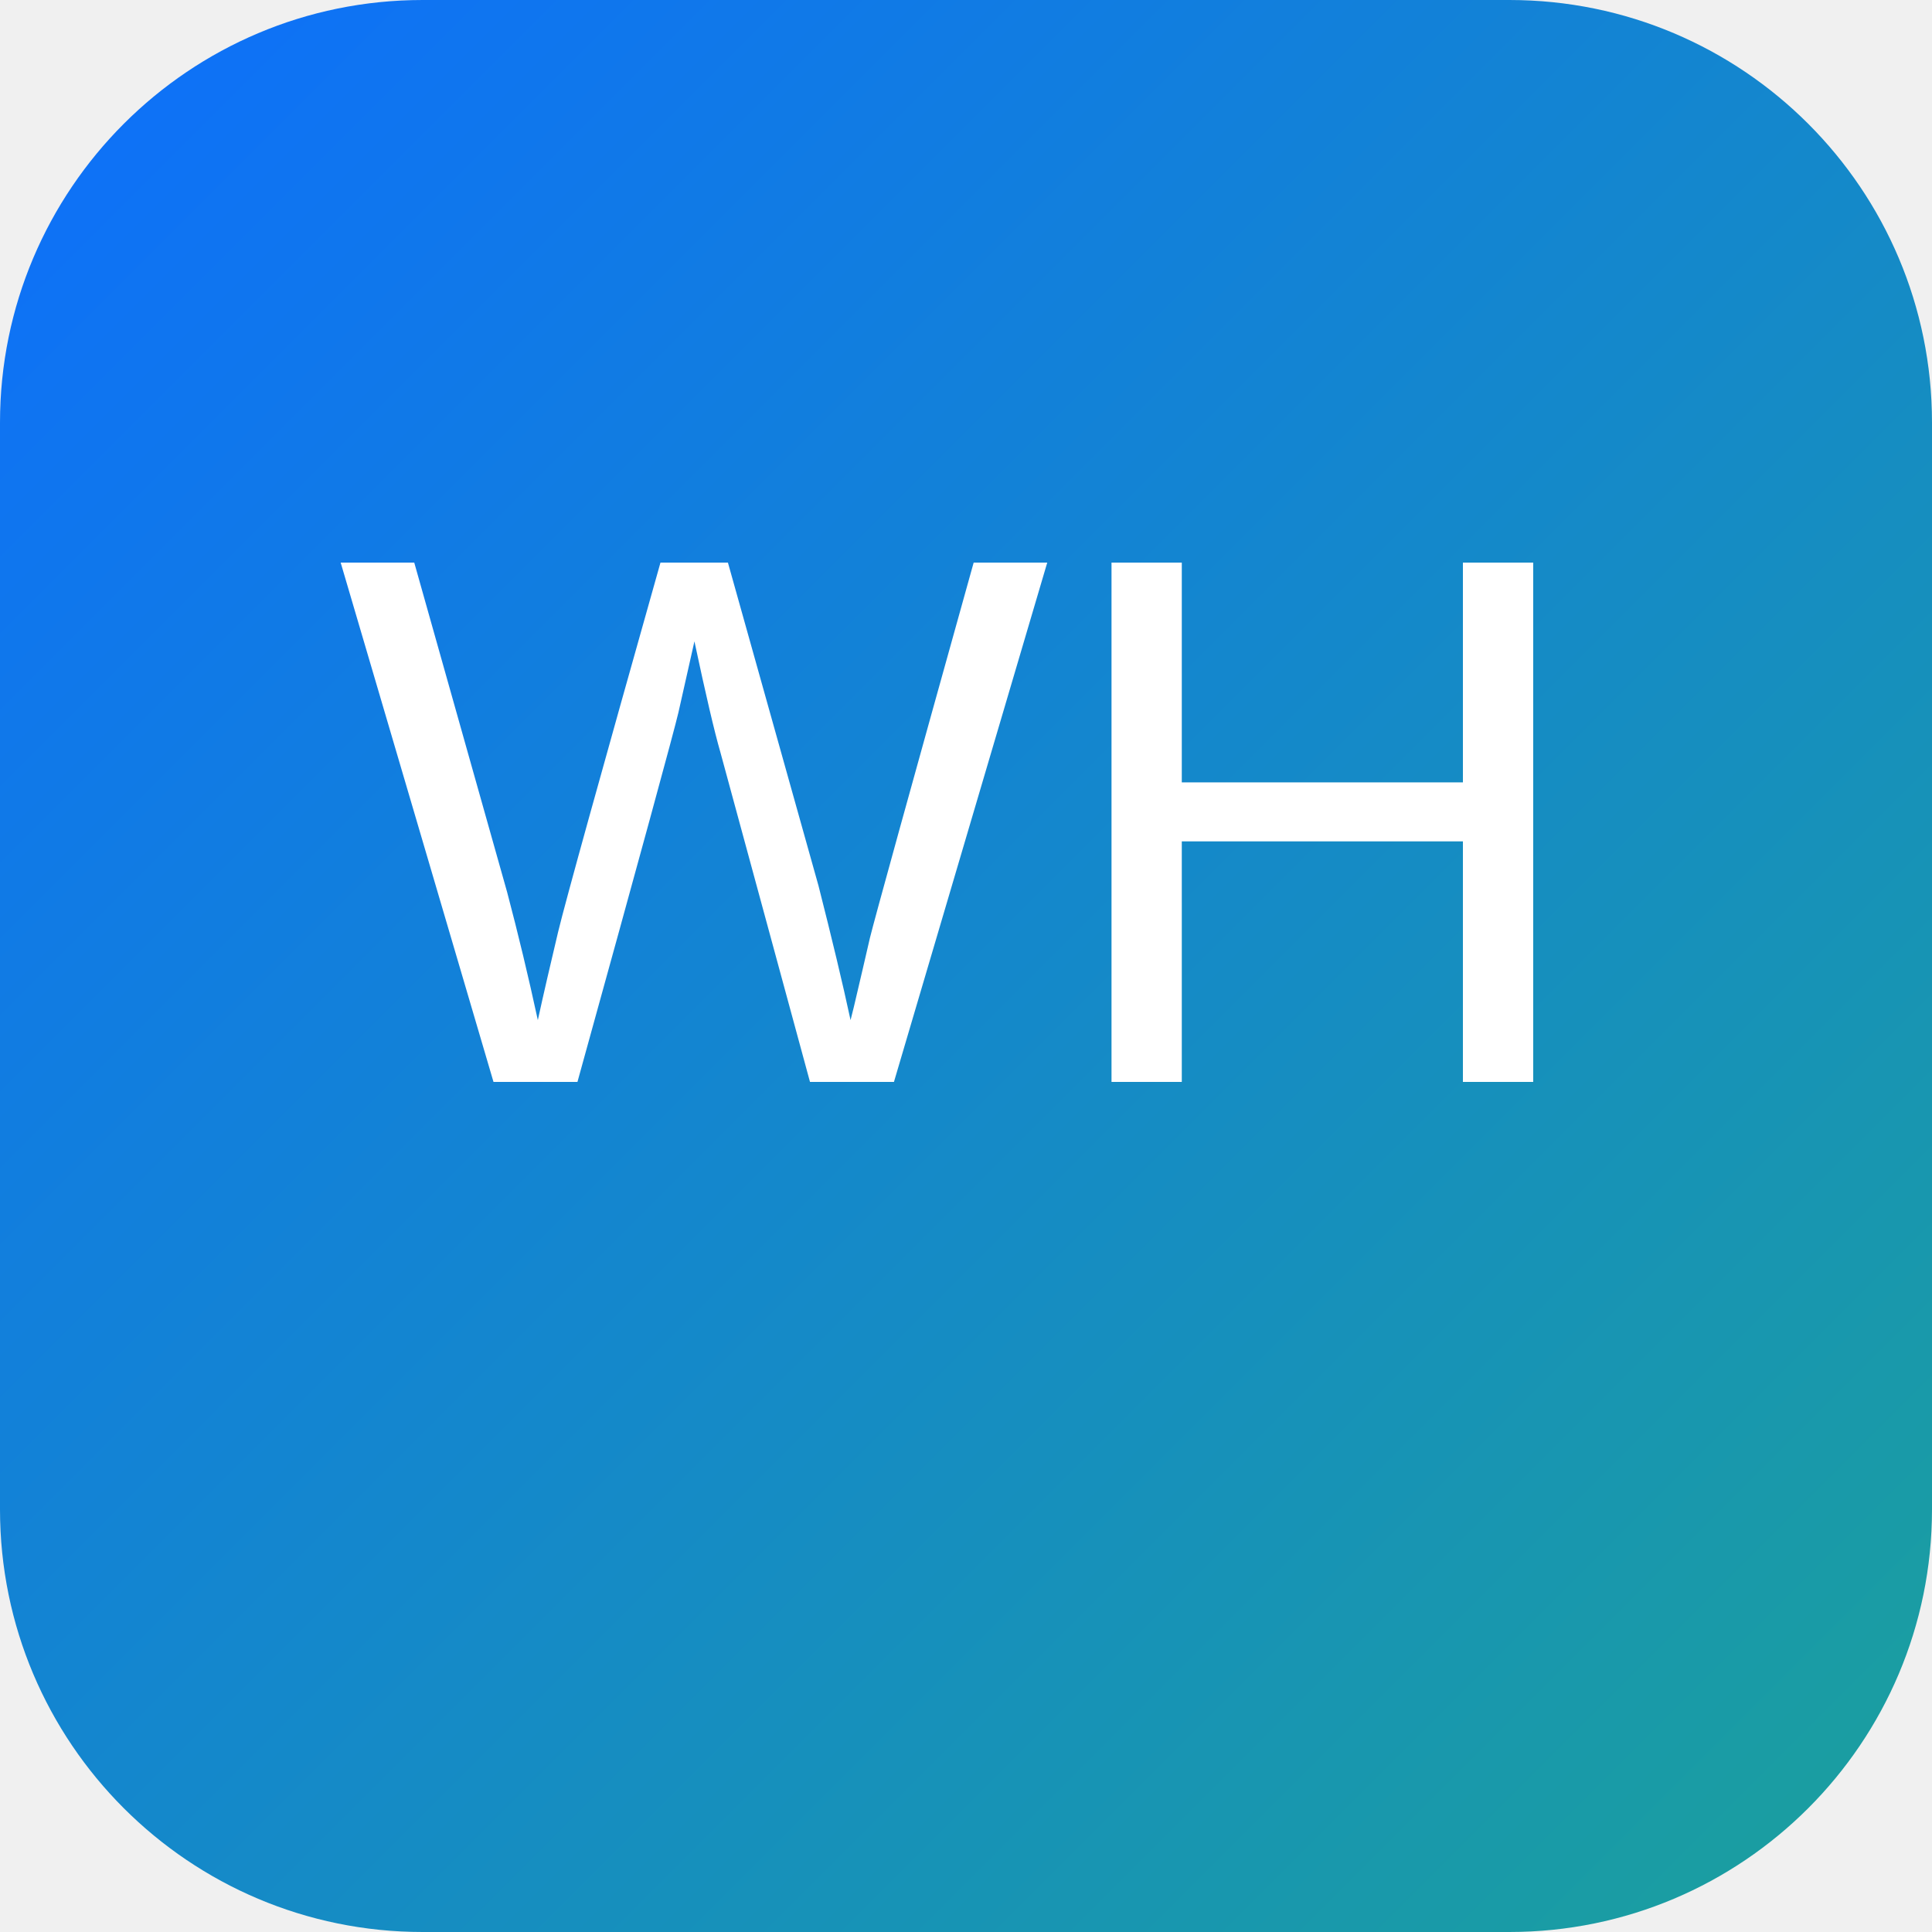
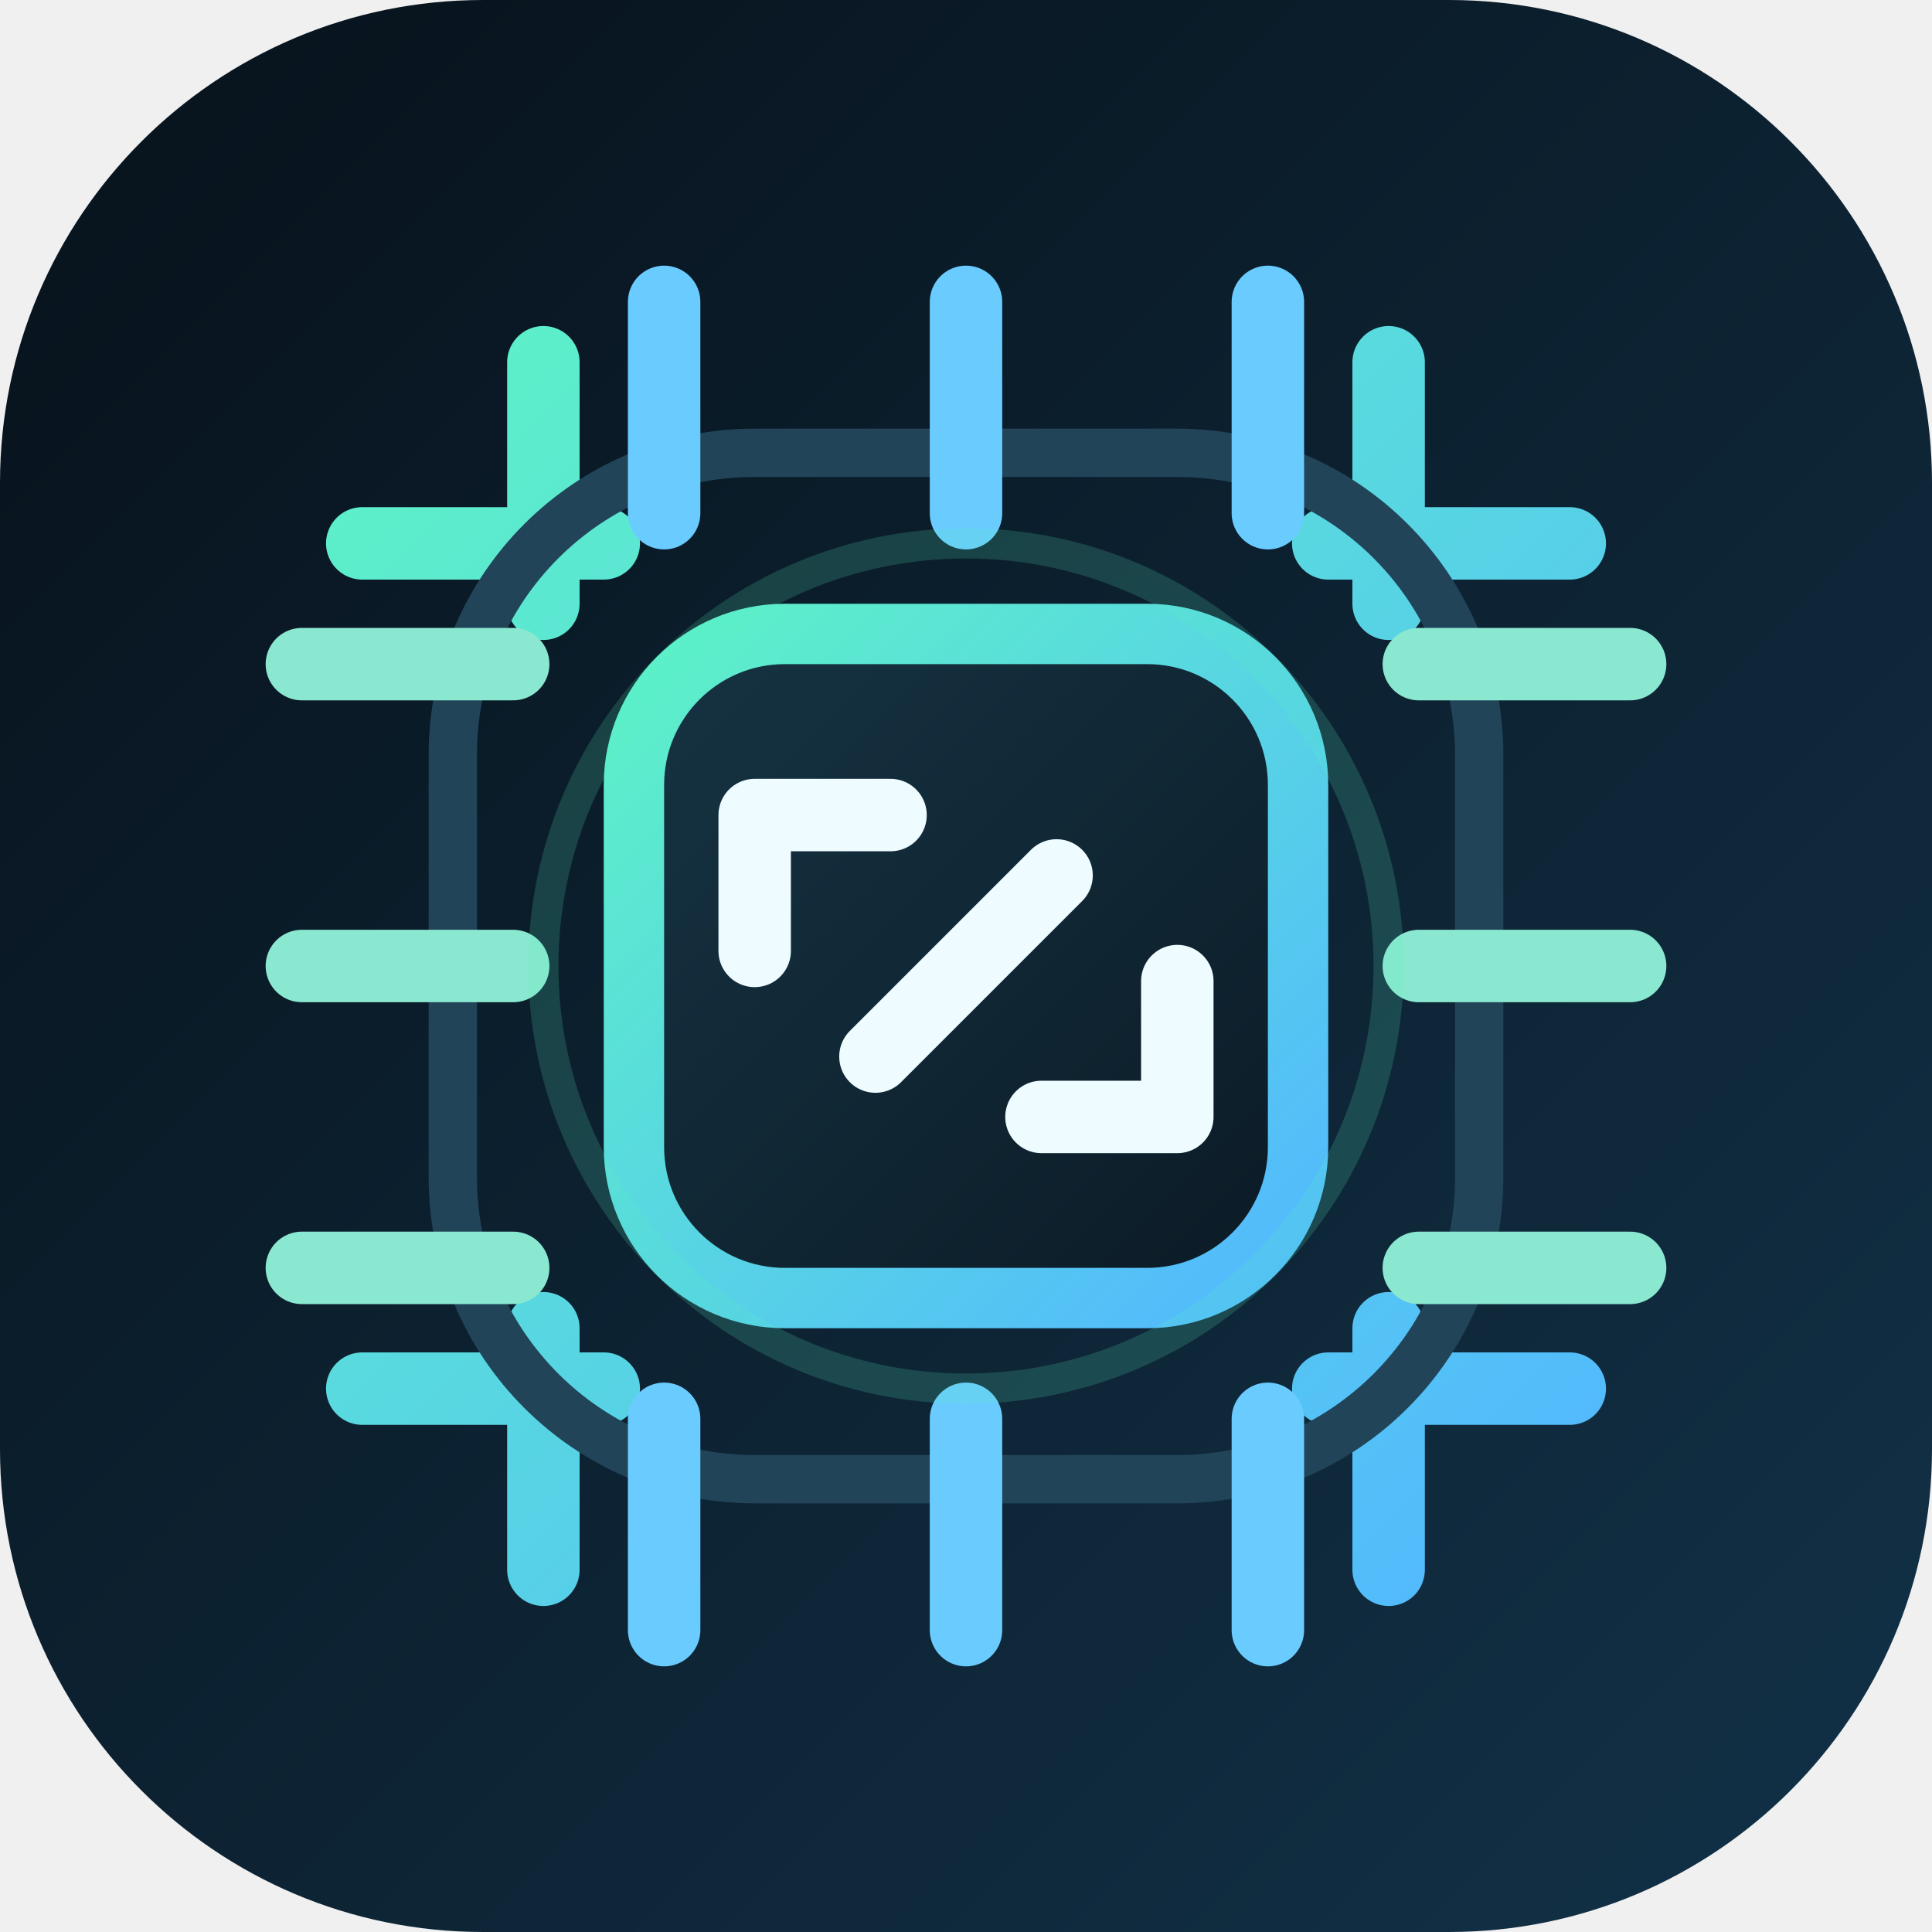
- <svg xmlns="http://www.w3.org/2000/svg" viewBox="0 0 64 64">
+ <svg xmlns="http://www.w3.org/2000/svg" viewBox="0 0 64 64" role="img" aria-label="WhatDevice favicon">
  <defs>
-     <linearGradient id="g" x1="0" y1="0" x2="1" y2="1">
-       <stop offset="0" stop-color="#0d6efd" />
-       <stop offset="1" stop-color="#1ba19b" />
+     <linearGradient id="bg" x1="0" y1="0" x2="1" y2="1">
+       <stop offset="0" stop-color="#07111a" />
+       <stop offset="1" stop-color="#123248" />
+     </linearGradient>
+     <linearGradient id="trace" x1="0" y1="0" x2="1" y2="1">
+       <stop offset="0" stop-color="#5df2c7" />
+       <stop offset="1" stop-color="#52b8ff" />
+     </linearGradient>
+     <linearGradient id="core" x1="0" y1="0" x2="1" y2="1">
+       <stop offset="0" stop-color="#163444" />
+       <stop offset="1" stop-color="#0b1a25" />
    </linearGradient>
  </defs>
-   <rect width="64" height="64" rx="14" fill="url(#g)" />
-   <text x="50%" y="56%" text-anchor="middle" font-size="25" font-family="Arial" fill="#fff">WH</text>
+   <rect width="64" height="64" rx="16" fill="url(#bg)" />
+   <path d="M12 18h8M44 18h8M12 46h8M44 46h8M18 12v8M18 44v8M46 12v8M46 44v8" stroke="url(#trace)" stroke-width="2.4" stroke-linecap="round" />
+   <rect x="15" y="15" width="34" height="34" rx="10" fill="none" stroke="#214459" stroke-width="1.6" />
+   <rect x="21" y="21" width="22" height="22" rx="5" fill="url(#core)" stroke="url(#trace)" stroke-width="2" />
+   <path d="M10 22h7M10 32h7M10 42h7M47 22h7M47 32h7M47 42h7" stroke="#8be8d0" stroke-width="2.4" stroke-linecap="round" />
+   <path d="M22 10v7M32 10v7M42 10v7M22 47v7M32 47v7M42 47v7" stroke="#6acbff" stroke-width="2.4" stroke-linecap="round" />
+   <path d="M25 31.5V27h4.5M39 32.5V37h-4.5M29 35l6-6" fill="none" stroke="#eefcff" stroke-width="2.4" stroke-linecap="round" stroke-linejoin="round" />
+   <circle cx="32" cy="32" r="14" fill="none" stroke="#5df2c7" stroke-opacity=".18" />
</svg>
